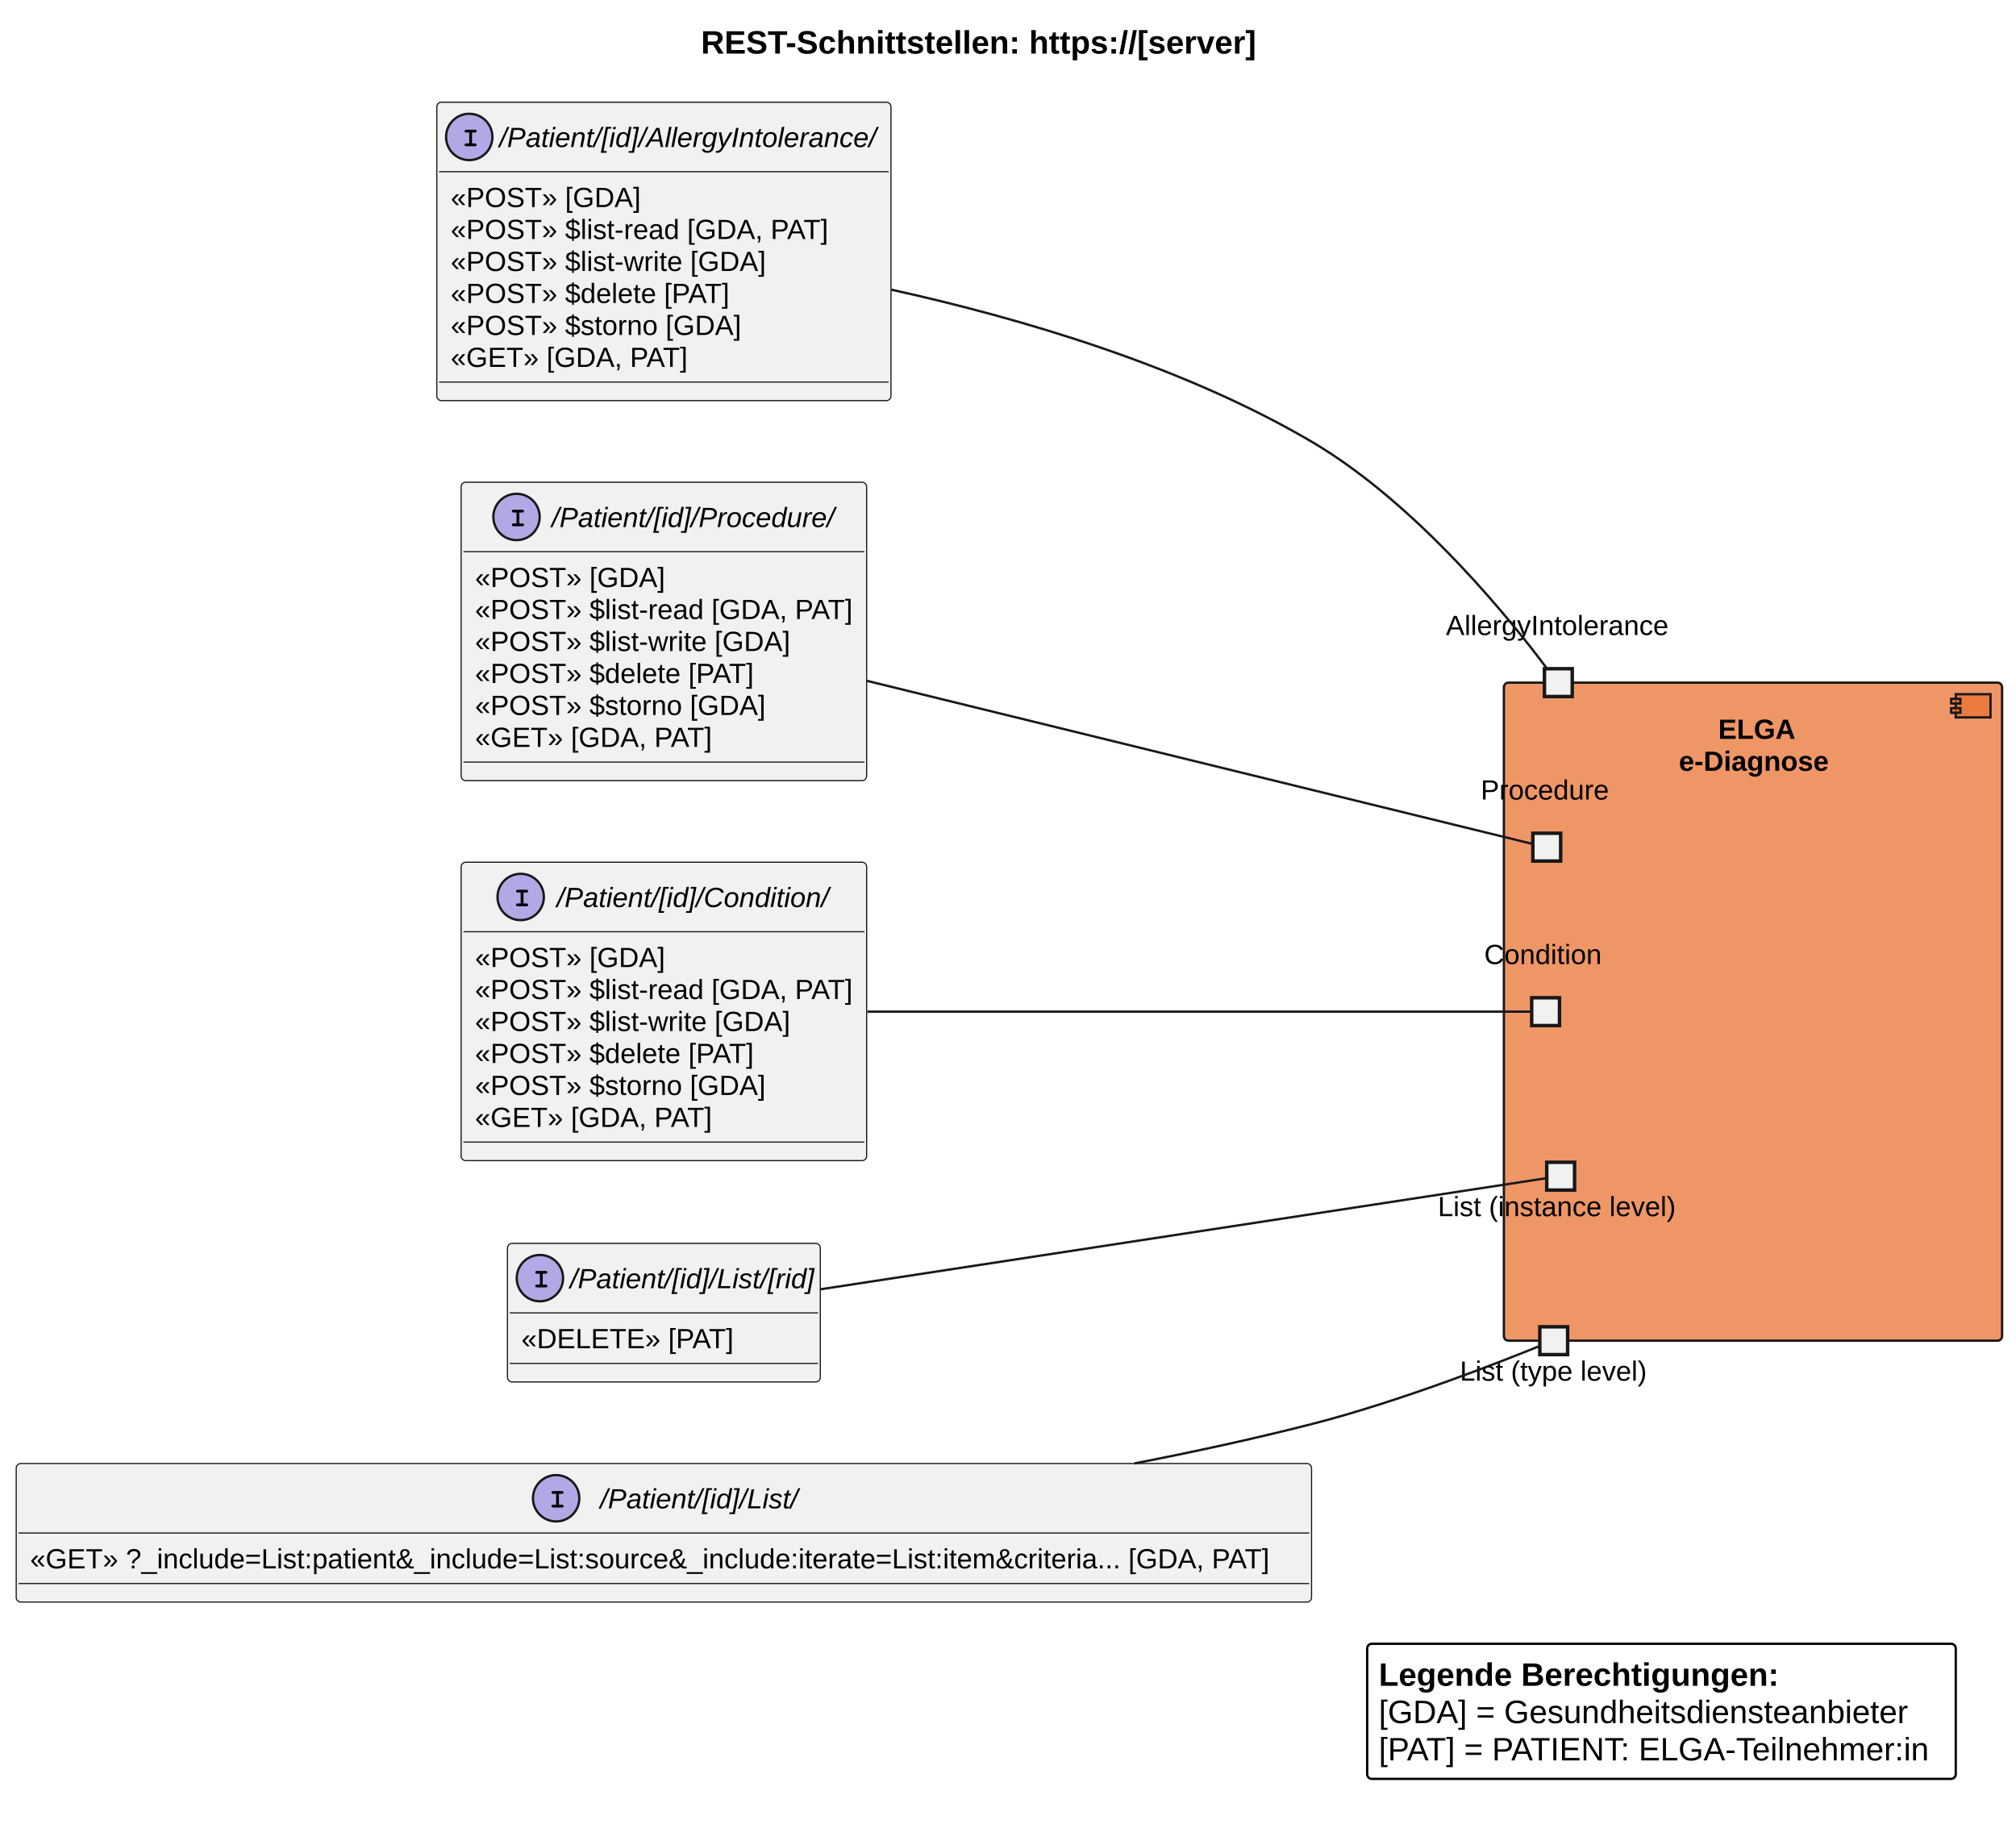
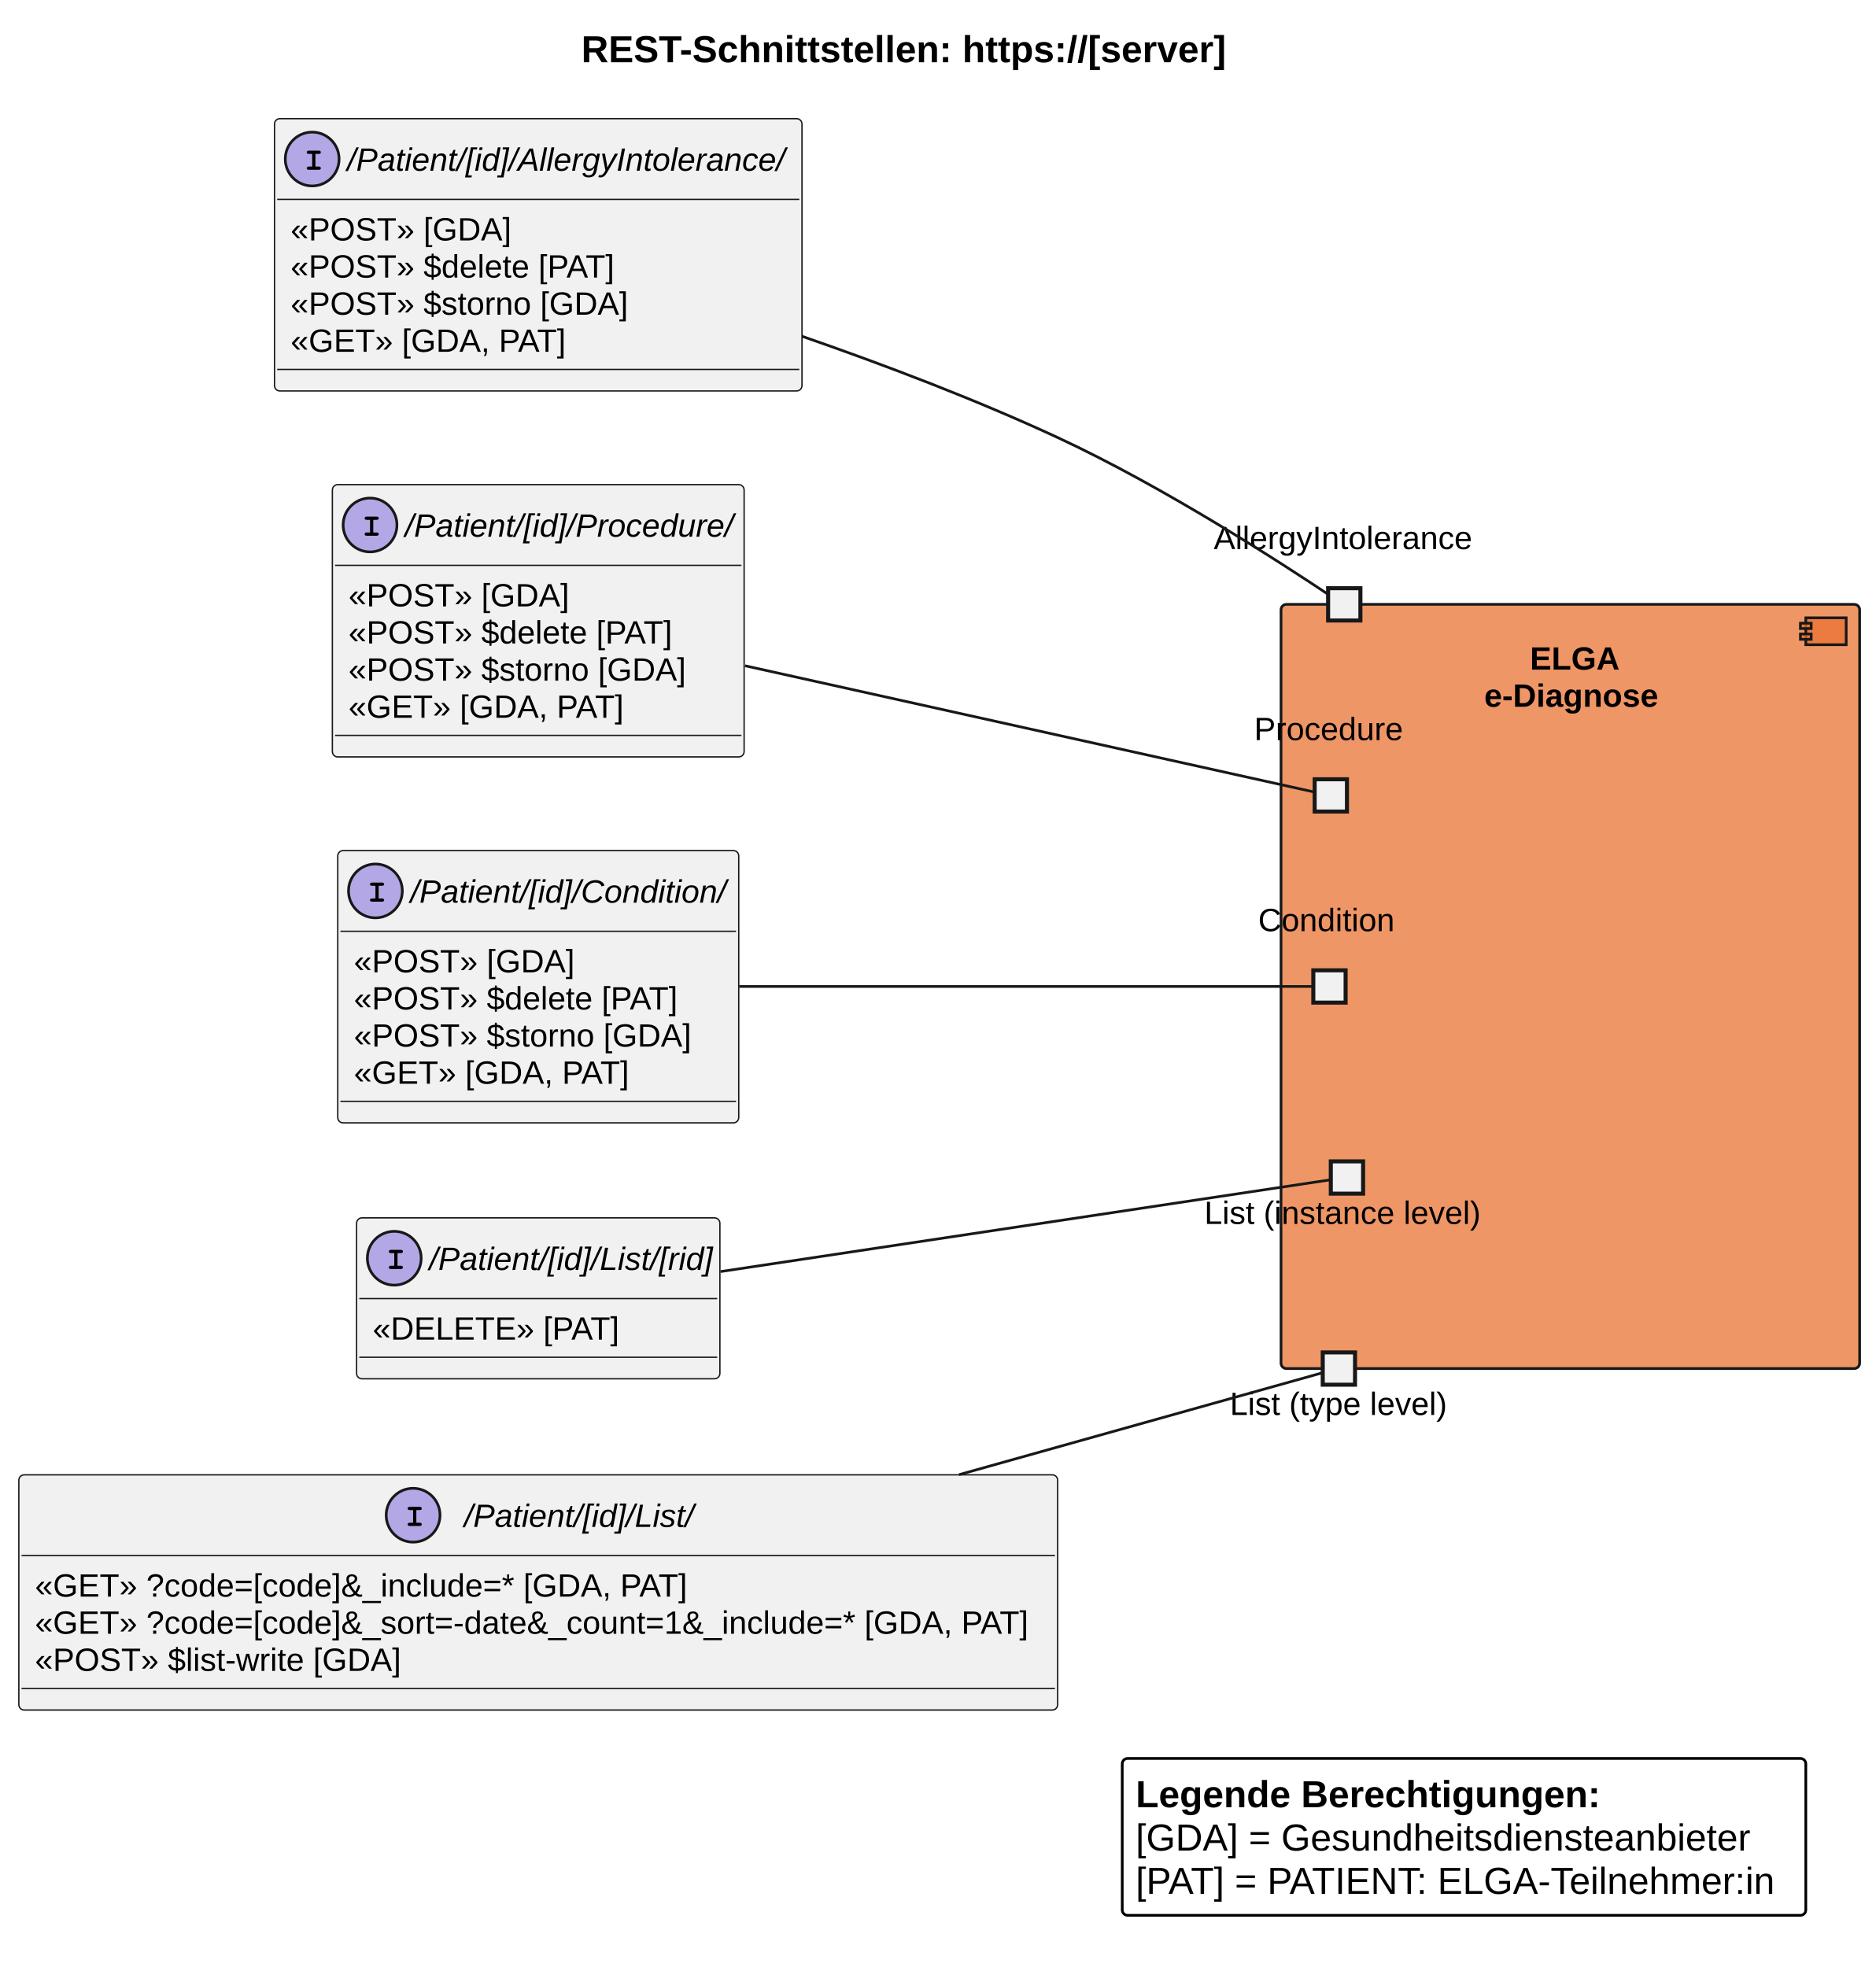
- <svg xmlns="http://www.w3.org/2000/svg" contentStyleType="text/css" height="787px" preserveAspectRatio="none" style="width:870px;height:787px;background:#FFFFFF;" version="1.1" viewBox="0 0 870 787" width="870px" zoomAndPan="magnify">
+ <svg xmlns="http://www.w3.org/2000/svg" contentStyleType="text/css" height="731px" preserveAspectRatio="none" style="width:697px;height:731px;background:#FFFFFF;" version="1.1" viewBox="0 0 697 731" width="697px" zoomAndPan="magnify">
  <defs />
  <g>
-     <text fill="#000000" font-family="Arial" font-size="14" font-weight="bold" lengthAdjust="spacing" textLength="251" x="302.5" y="23.132">REST-Schnittstellen: https://[server]</text>
+     <text fill="#000000" font-family="Arial" font-size="14" font-weight="bold" lengthAdjust="spacing" textLength="251" x="216" y="23.132">REST-Schnittstellen: https://[server]</text>
    <g id="cluster_Server">
-       <rect fill="#E97232" fill-opacity="0.741" height="284" rx="2" ry="2" style="stroke:#181818;stroke-width:1.0;" width="215" x="649" y="294.599" />
-       <rect fill="#E97232" fill-opacity="0.741" height="10" style="stroke:#181818;stroke-width:1.0;" width="15" x="844" y="299.599" />
-       <rect fill="#E97232" fill-opacity="0.741" height="2" style="stroke:#181818;stroke-width:1.0;" width="4" x="842" y="301.599" />
-       <rect fill="#E97232" fill-opacity="0.741" height="2" style="stroke:#181818;stroke-width:1.0;" width="4" x="842" y="305.599" />
-       <text fill="#000000" font-family="Arial" font-size="12" font-weight="bold" lengthAdjust="spacing" textLength="30" x="741.5" y="318.854">ELGA</text>
-       <text fill="#000000" font-family="Arial" font-size="12" font-weight="bold" lengthAdjust="spacing" textLength="64" x="724.5" y="332.653">e-Diagnose</text>
+       <rect fill="#E97232" fill-opacity="0.741" height="284" rx="2" ry="2" style="stroke:#181818;stroke-width:1.0;" width="215" x="476" y="224.599" />
+       <rect fill="#E97232" fill-opacity="0.741" height="10" style="stroke:#181818;stroke-width:1.0;" width="15" x="671" y="229.599" />
+       <rect fill="#E97232" fill-opacity="0.741" height="2" style="stroke:#181818;stroke-width:1.0;" width="4" x="669" y="231.599" />
+       <rect fill="#E97232" fill-opacity="0.741" height="2" style="stroke:#181818;stroke-width:1.0;" width="4" x="669" y="235.599" />
+       <text fill="#000000" font-family="Arial" font-size="12" font-weight="bold" lengthAdjust="spacing" textLength="30" x="568.5" y="248.855">ELGA</text>
+       <text fill="#000000" font-family="Arial" font-size="12" font-weight="bold" lengthAdjust="spacing" textLength="64" x="551.5" y="262.653">e-Diagnose</text>
    </g>
-     <text fill="#000000" font-family="Arial" font-size="12" lengthAdjust="spacing" textLength="81" x="630" y="595.855">List (type level)</text>
-     <rect fill="#F1F1F1" height="12" style="stroke:#181818;stroke-width:1.5;" width="12" x="664.5" y="572.599" />
-     <text fill="#000000" font-family="Arial" font-size="12" lengthAdjust="spacing" textLength="106" x="620.5" y="524.855">List (instance level)</text>
-     <rect fill="#F1F1F1" height="12" style="stroke:#181818;stroke-width:1.5;" width="12" x="667.5" y="501.599" />
-     <text fill="#000000" font-family="Arial" font-size="12" lengthAdjust="spacing" textLength="53" x="640.5" y="416.056">Condition</text>
-     <rect fill="#F1F1F1" height="12" style="stroke:#181818;stroke-width:1.5;" width="12" x="661" y="430.599" />
-     <text fill="#000000" font-family="Arial" font-size="12" lengthAdjust="spacing" textLength="57" x="639" y="345.056">Procedure</text>
-     <rect fill="#F1F1F1" height="12" style="stroke:#181818;stroke-width:1.5;" width="12" x="661.5" y="359.599" />
-     <text fill="#000000" font-family="Arial" font-size="12" lengthAdjust="spacing" textLength="97" x="624" y="274.056">AllergyIntolerance</text>
-     <rect fill="#F1F1F1" height="12" style="stroke:#181818;stroke-width:1.5;" width="12" x="666.5" y="288.599" />
+     <text fill="#000000" font-family="Arial" font-size="12" lengthAdjust="spacing" textLength="81" x="457" y="525.855">List (type level)</text>
+     <rect fill="#F1F1F1" height="12" style="stroke:#181818;stroke-width:1.5;" width="12" x="491.5" y="502.599" />
+     <text fill="#000000" font-family="Arial" font-size="12" lengthAdjust="spacing" textLength="106" x="447.5" y="454.854">List (instance level)</text>
+     <rect fill="#F1F1F1" height="12" style="stroke:#181818;stroke-width:1.5;" width="12" x="494.5" y="431.599" />
+     <text fill="#000000" font-family="Arial" font-size="12" lengthAdjust="spacing" textLength="53" x="467.5" y="346.056">Condition</text>
+     <rect fill="#F1F1F1" height="12" style="stroke:#181818;stroke-width:1.5;" width="12" x="488" y="360.599" />
+     <text fill="#000000" font-family="Arial" font-size="12" lengthAdjust="spacing" textLength="57" x="466" y="275.056">Procedure</text>
+     <rect fill="#F1F1F1" height="12" style="stroke:#181818;stroke-width:1.5;" width="12" x="488.5" y="289.599" />
+     <text fill="#000000" font-family="Arial" font-size="12" lengthAdjust="spacing" textLength="97" x="451" y="204.056">AllergyIntolerance</text>
+     <rect fill="#F1F1F1" height="12" style="stroke:#181818;stroke-width:1.5;" width="12" x="493.5" y="218.599" />
    <g id="elem_List_type">
-       <rect codeLine="47" fill="#F1F1F1" height="59.799" id="List_type" rx="2" ry="2" style="stroke:#181818;stroke-width:0.5;" width="559" x="7" y="631.599" />
-       <ellipse cx="240" cy="646.599" fill="#B4A7E5" rx="10" ry="10" style="stroke:#181818;stroke-width:1.0;" />
-       <path d="M241.203,644.692 L241.203,649.395 L242.422,649.395 Q242.844,649.395 243.031,649.567 Q243.219,649.724 243.219,650.005 Q243.219,650.27 243.031,650.442 Q242.844,650.599 242.422,650.599 L238.781,650.599 Q238.359,650.599 238.172,650.442 Q237.984,650.27 237.984,649.989 Q237.984,649.724 238.172,649.567 Q238.359,649.395 238.781,649.395 L240,649.395 L240,644.692 L238.781,644.692 Q238.359,644.692 238.172,644.536 Q237.984,644.364 237.984,644.099 Q237.984,643.817 238.172,643.661 Q238.359,643.489 238.781,643.489 L242.422,643.489 Q242.844,643.489 243.031,643.661 Q243.219,643.817 243.219,644.099 Q243.219,644.364 243.031,644.536 Q242.844,644.692 242.422,644.692 L241.203,644.692 Z " fill="#000000" />
-       <text fill="#000000" font-family="Arial" font-size="12" font-style="italic" lengthAdjust="spacing" textLength="85" x="259" y="650.955">/Patient/[id]/List/</text>
-       <line style="stroke:#181818;stroke-width:0.5;" x1="8" x2="565" y1="661.599" y2="661.599" />
-       <text fill="#000000" font-family="Arial" font-size="12" lengthAdjust="spacing" textLength="547" x="13" y="676.855">«GET» ?_include=List:patient&amp;_include=List:source&amp;_include:iterate=List:item&amp;criteria... [GDA, PAT]</text>
-       <line style="stroke:#181818;stroke-width:0.5;" x1="8" x2="565" y1="683.398" y2="683.398" />
+       <rect codeLine="47" fill="#F1F1F1" height="87.397" id="List_type" rx="2" ry="2" style="stroke:#181818;stroke-width:0.5;" width="386" x="7" y="548.099" />
+       <ellipse cx="153.5" cy="563.099" fill="#B4A7E5" rx="10" ry="10" style="stroke:#181818;stroke-width:1.0;" />
+       <path d="M154.703,561.192 L154.703,565.895 L155.922,565.895 Q156.344,565.895 156.531,566.067 Q156.719,566.224 156.719,566.505 Q156.719,566.77 156.531,566.942 Q156.344,567.099 155.922,567.099 L152.281,567.099 Q151.859,567.099 151.672,566.942 Q151.484,566.77 151.484,566.489 Q151.484,566.224 151.672,566.067 Q151.859,565.895 152.281,565.895 L153.5,565.895 L153.5,561.192 L152.281,561.192 Q151.859,561.192 151.672,561.036 Q151.484,560.864 151.484,560.599 Q151.484,560.317 151.672,560.161 Q151.859,559.989 152.281,559.989 L155.922,559.989 Q156.344,559.989 156.531,560.161 Q156.719,560.317 156.719,560.599 Q156.719,560.864 156.531,561.036 Q156.344,561.192 155.922,561.192 L154.703,561.192 Z " fill="#000000" />
+       <text fill="#000000" font-family="Arial" font-size="12" font-style="italic" lengthAdjust="spacing" textLength="85" x="172.5" y="567.455">/Patient/[id]/List/</text>
+       <line style="stroke:#181818;stroke-width:0.5;" x1="8" x2="392" y1="578.099" y2="578.099" />
+       <text fill="#000000" font-family="Arial" font-size="12" lengthAdjust="spacing" textLength="244" x="13" y="593.355">«GET» ?code=[code]&amp;_include=* [GDA, PAT]</text>
+       <text fill="#000000" font-family="Arial" font-size="12" lengthAdjust="spacing" textLength="374" x="13" y="607.153">«GET» ?code=[code]&amp;_sort=-date&amp;_count=1&amp;_include=* [GDA, PAT]</text>
+       <text fill="#000000" font-family="Arial" font-size="12" lengthAdjust="spacing" textLength="136" x="13" y="620.952">«POST» $list-write [GDA]</text>
+       <line style="stroke:#181818;stroke-width:0.5;" x1="8" x2="392" y1="627.495" y2="627.495" />
    </g>
    <g id="elem_List_instance">
-       <rect codeLine="51" fill="#F1F1F1" height="59.799" id="List_instance" rx="2" ry="2" style="stroke:#181818;stroke-width:0.5;" width="135" x="219" y="536.599" />
-       <ellipse cx="233" cy="551.599" fill="#B4A7E5" rx="10" ry="10" style="stroke:#181818;stroke-width:1.0;" />
-       <path d="M234.203,549.692 L234.203,554.395 L235.422,554.395 Q235.844,554.395 236.031,554.567 Q236.219,554.724 236.219,555.005 Q236.219,555.27 236.031,555.442 Q235.844,555.599 235.422,555.599 L231.781,555.599 Q231.359,555.599 231.172,555.442 Q230.984,555.27 230.984,554.989 Q230.984,554.724 231.172,554.567 Q231.359,554.395 231.781,554.395 L233,554.395 L233,549.692 L231.781,549.692 Q231.359,549.692 231.172,549.536 Q230.984,549.364 230.984,549.099 Q230.984,548.817 231.172,548.661 Q231.359,548.489 231.781,548.489 L235.422,548.489 Q235.844,548.489 236.031,548.661 Q236.219,548.817 236.219,549.099 Q236.219,549.364 236.031,549.536 Q235.844,549.692 235.422,549.692 L234.203,549.692 Z " fill="#000000" />
-       <text fill="#000000" font-family="Arial" font-size="12" font-style="italic" lengthAdjust="spacing" textLength="105" x="246" y="555.955">/Patient/[id]/List/[rid]</text>
-       <line style="stroke:#181818;stroke-width:0.5;" x1="220" x2="353" y1="566.599" y2="566.599" />
-       <text fill="#000000" font-family="Arial" font-size="12" lengthAdjust="spacing" textLength="92" x="225" y="581.855">«DELETE» [PAT]</text>
-       <line style="stroke:#181818;stroke-width:0.5;" x1="220" x2="353" y1="588.398" y2="588.398" />
+       <rect codeLine="53" fill="#F1F1F1" height="59.799" id="List_instance" rx="2" ry="2" style="stroke:#181818;stroke-width:0.5;" width="135" x="132.5" y="452.599" />
+       <ellipse cx="146.5" cy="467.599" fill="#B4A7E5" rx="10" ry="10" style="stroke:#181818;stroke-width:1.0;" />
+       <path d="M147.703,465.692 L147.703,470.396 L148.922,470.396 Q149.344,470.396 149.531,470.567 Q149.719,470.724 149.719,471.005 Q149.719,471.271 149.531,471.442 Q149.344,471.599 148.922,471.599 L145.281,471.599 Q144.859,471.599 144.672,471.442 Q144.484,471.271 144.484,470.989 Q144.484,470.724 144.672,470.567 Q144.859,470.396 145.281,470.396 L146.5,470.396 L146.5,465.692 L145.281,465.692 Q144.859,465.692 144.672,465.536 Q144.484,465.364 144.484,465.099 Q144.484,464.817 144.672,464.661 Q144.859,464.489 145.281,464.489 L148.922,464.489 Q149.344,464.489 149.531,464.661 Q149.719,464.817 149.719,465.099 Q149.719,465.364 149.531,465.536 Q149.344,465.692 148.922,465.692 L147.703,465.692 Z " fill="#000000" />
+       <text fill="#000000" font-family="Arial" font-size="12" font-style="italic" lengthAdjust="spacing" textLength="105" x="159.5" y="471.955">/Patient/[id]/List/[rid]</text>
+       <line style="stroke:#181818;stroke-width:0.5;" x1="133.5" x2="266.5" y1="482.599" y2="482.599" />
+       <text fill="#000000" font-family="Arial" font-size="12" lengthAdjust="spacing" textLength="92" x="138.5" y="497.854">«DELETE» [PAT]</text>
+       <line style="stroke:#181818;stroke-width:0.5;" x1="133.5" x2="266.5" y1="504.397" y2="504.397" />
    </g>
    <g id="elem_ICondition">
-       <rect codeLine="55" fill="#F1F1F1" height="128.793" id="ICondition" rx="2" ry="2" style="stroke:#181818;stroke-width:0.5;" width="175" x="199" y="372.099" />
-       <ellipse cx="224.7" cy="387.099" fill="#B4A7E5" rx="10" ry="10" style="stroke:#181818;stroke-width:1.0;" />
-       <path d="M225.903,385.192 L225.903,389.896 L227.122,389.896 Q227.544,389.896 227.731,390.067 Q227.919,390.224 227.919,390.505 Q227.919,390.771 227.731,390.942 Q227.544,391.099 227.122,391.099 L223.481,391.099 Q223.059,391.099 222.872,390.942 Q222.684,390.771 222.684,390.489 Q222.684,390.224 222.872,390.067 Q223.059,389.896 223.481,389.896 L224.7,389.896 L224.7,385.192 L223.481,385.192 Q223.059,385.192 222.872,385.036 Q222.684,384.864 222.684,384.599 Q222.684,384.317 222.872,384.161 Q223.059,383.989 223.481,383.989 L227.122,383.989 Q227.544,383.989 227.731,384.161 Q227.919,384.317 227.919,384.599 Q227.919,384.864 227.731,385.036 Q227.544,385.192 227.122,385.192 L225.903,385.192 Z " fill="#000000" />
-       <text fill="#000000" font-family="Arial" font-size="12" font-style="italic" lengthAdjust="spacing" textLength="119" x="240.3" y="391.455">/Patient/[id]/Condition/</text>
-       <line style="stroke:#181818;stroke-width:0.5;" x1="200" x2="373" y1="402.099" y2="402.099" />
-       <text fill="#000000" font-family="Arial" font-size="12" lengthAdjust="spacing" textLength="80" x="205" y="417.354">«POST» [GDA]</text>
-       <text fill="#000000" font-family="Arial" font-size="12" lengthAdjust="spacing" textLength="163" x="205" y="431.153">«POST» $list-read [GDA, PAT]</text>
-       <text fill="#000000" font-family="Arial" font-size="12" lengthAdjust="spacing" textLength="136" x="205" y="444.952">«POST» $list-write [GDA]</text>
-       <text fill="#000000" font-family="Arial" font-size="12" lengthAdjust="spacing" textLength="121" x="205" y="458.751">«POST» $delete [PAT]</text>
-       <text fill="#000000" font-family="Arial" font-size="12" lengthAdjust="spacing" textLength="125" x="205" y="472.55">«POST» $storno [GDA]</text>
-       <text fill="#000000" font-family="Arial" font-size="12" lengthAdjust="spacing" textLength="100" x="205" y="486.349">«GET» [GDA, PAT]</text>
-       <line style="stroke:#181818;stroke-width:0.5;" x1="200" x2="373" y1="492.892" y2="492.892" />
+       <rect codeLine="57" fill="#F1F1F1" height="101.195" id="ICondition" rx="2" ry="2" style="stroke:#181818;stroke-width:0.5;" width="149" x="125.5" y="316.099" />
+       <ellipse cx="139.5" cy="331.099" fill="#B4A7E5" rx="10" ry="10" style="stroke:#181818;stroke-width:1.0;" />
+       <path d="M140.703,329.192 L140.703,333.896 L141.922,333.896 Q142.344,333.896 142.531,334.067 Q142.719,334.224 142.719,334.505 Q142.719,334.771 142.531,334.942 Q142.344,335.099 141.922,335.099 L138.281,335.099 Q137.859,335.099 137.672,334.942 Q137.484,334.771 137.484,334.489 Q137.484,334.224 137.672,334.067 Q137.859,333.896 138.281,333.896 L139.5,333.896 L139.5,329.192 L138.281,329.192 Q137.859,329.192 137.672,329.036 Q137.484,328.864 137.484,328.599 Q137.484,328.317 137.672,328.161 Q137.859,327.989 138.281,327.989 L141.922,327.989 Q142.344,327.989 142.531,328.161 Q142.719,328.317 142.719,328.599 Q142.719,328.864 142.531,329.036 Q142.344,329.192 141.922,329.192 L140.703,329.192 Z " fill="#000000" />
+       <text fill="#000000" font-family="Arial" font-size="12" font-style="italic" lengthAdjust="spacing" textLength="119" x="152.5" y="335.455">/Patient/[id]/Condition/</text>
+       <line style="stroke:#181818;stroke-width:0.5;" x1="126.5" x2="273.5" y1="346.099" y2="346.099" />
+       <text fill="#000000" font-family="Arial" font-size="12" lengthAdjust="spacing" textLength="80" x="131.5" y="361.354">«POST» [GDA]</text>
+       <text fill="#000000" font-family="Arial" font-size="12" lengthAdjust="spacing" textLength="121" x="131.5" y="375.153">«POST» $delete [PAT]</text>
+       <text fill="#000000" font-family="Arial" font-size="12" lengthAdjust="spacing" textLength="125" x="131.5" y="388.952">«POST» $storno [GDA]</text>
+       <text fill="#000000" font-family="Arial" font-size="12" lengthAdjust="spacing" textLength="100" x="131.5" y="402.751">«GET» [GDA, PAT]</text>
+       <line style="stroke:#181818;stroke-width:0.5;" x1="126.5" x2="273.5" y1="409.294" y2="409.294" />
    </g>
    <g id="elem_IProcedure">
-       <rect codeLine="64" fill="#F1F1F1" height="128.793" id="IProcedure" rx="2" ry="2" style="stroke:#181818;stroke-width:0.5;" width="175" x="199" y="208.099" />
-       <ellipse cx="222.9" cy="223.099" fill="#B4A7E5" rx="10" ry="10" style="stroke:#181818;stroke-width:1.0;" />
-       <path d="M224.103,221.192 L224.103,225.895 L225.322,225.895 Q225.744,225.895 225.931,226.067 Q226.119,226.224 226.119,226.505 Q226.119,226.77 225.931,226.942 Q225.744,227.099 225.322,227.099 L221.681,227.099 Q221.259,227.099 221.072,226.942 Q220.884,226.77 220.884,226.489 Q220.884,226.224 221.072,226.067 Q221.259,225.895 221.681,225.895 L222.9,225.895 L222.9,221.192 L221.681,221.192 Q221.259,221.192 221.072,221.036 Q220.884,220.864 220.884,220.599 Q220.884,220.317 221.072,220.161 Q221.259,219.989 221.681,219.989 L225.322,219.989 Q225.744,219.989 225.931,220.161 Q226.119,220.317 226.119,220.599 Q226.119,220.864 225.931,221.036 Q225.744,221.192 225.322,221.192 L224.103,221.192 Z " fill="#000000" />
-       <text fill="#000000" font-family="Arial" font-size="12" font-style="italic" lengthAdjust="spacing" textLength="123" x="238.1" y="227.455">/Patient/[id]/Procedure/</text>
-       <line style="stroke:#181818;stroke-width:0.5;" x1="200" x2="373" y1="238.099" y2="238.099" />
-       <text fill="#000000" font-family="Arial" font-size="12" lengthAdjust="spacing" textLength="80" x="205" y="253.355">«POST» [GDA]</text>
-       <text fill="#000000" font-family="Arial" font-size="12" lengthAdjust="spacing" textLength="163" x="205" y="267.153">«POST» $list-read [GDA, PAT]</text>
-       <text fill="#000000" font-family="Arial" font-size="12" lengthAdjust="spacing" textLength="136" x="205" y="280.952">«POST» $list-write [GDA]</text>
-       <text fill="#000000" font-family="Arial" font-size="12" lengthAdjust="spacing" textLength="121" x="205" y="294.751">«POST» $delete [PAT]</text>
-       <text fill="#000000" font-family="Arial" font-size="12" lengthAdjust="spacing" textLength="125" x="205" y="308.55">«POST» $storno [GDA]</text>
-       <text fill="#000000" font-family="Arial" font-size="12" lengthAdjust="spacing" textLength="100" x="205" y="322.349">«GET» [GDA, PAT]</text>
-       <line style="stroke:#181818;stroke-width:0.5;" x1="200" x2="373" y1="328.892" y2="328.892" />
+       <rect codeLine="64" fill="#F1F1F1" height="101.195" id="IProcedure" rx="2" ry="2" style="stroke:#181818;stroke-width:0.5;" width="153" x="123.5" y="180.099" />
+       <ellipse cx="137.5" cy="195.099" fill="#B4A7E5" rx="10" ry="10" style="stroke:#181818;stroke-width:1.0;" />
+       <path d="M138.703,193.192 L138.703,197.895 L139.922,197.895 Q140.344,197.895 140.531,198.067 Q140.719,198.224 140.719,198.505 Q140.719,198.77 140.531,198.942 Q140.344,199.099 139.922,199.099 L136.281,199.099 Q135.859,199.099 135.672,198.942 Q135.484,198.77 135.484,198.489 Q135.484,198.224 135.672,198.067 Q135.859,197.895 136.281,197.895 L137.5,197.895 L137.5,193.192 L136.281,193.192 Q135.859,193.192 135.672,193.036 Q135.484,192.864 135.484,192.599 Q135.484,192.317 135.672,192.161 Q135.859,191.989 136.281,191.989 L139.922,191.989 Q140.344,191.989 140.531,192.161 Q140.719,192.317 140.719,192.599 Q140.719,192.864 140.531,193.036 Q140.344,193.192 139.922,193.192 L138.703,193.192 Z " fill="#000000" />
+       <text fill="#000000" font-family="Arial" font-size="12" font-style="italic" lengthAdjust="spacing" textLength="123" x="150.5" y="199.455">/Patient/[id]/Procedure/</text>
+       <line style="stroke:#181818;stroke-width:0.5;" x1="124.5" x2="275.5" y1="210.099" y2="210.099" />
+       <text fill="#000000" font-family="Arial" font-size="12" lengthAdjust="spacing" textLength="80" x="129.5" y="225.355">«POST» [GDA]</text>
+       <text fill="#000000" font-family="Arial" font-size="12" lengthAdjust="spacing" textLength="121" x="129.5" y="239.153">«POST» $delete [PAT]</text>
+       <text fill="#000000" font-family="Arial" font-size="12" lengthAdjust="spacing" textLength="125" x="129.5" y="252.952">«POST» $storno [GDA]</text>
+       <text fill="#000000" font-family="Arial" font-size="12" lengthAdjust="spacing" textLength="100" x="129.5" y="266.751">«GET» [GDA, PAT]</text>
+       <line style="stroke:#181818;stroke-width:0.5;" x1="124.5" x2="275.5" y1="273.294" y2="273.294" />
    </g>
    <g id="elem_IAllergyIntolerance">
-       <rect codeLine="73" fill="#F1F1F1" height="128.793" id="IAllergyIntolerance" rx="2" ry="2" style="stroke:#181818;stroke-width:0.5;" width="196" x="188.5" y="44.099" />
-       <ellipse cx="202.5" cy="59.099" fill="#B4A7E5" rx="10" ry="10" style="stroke:#181818;stroke-width:1.0;" />
-       <path d="M203.703,57.192 L203.703,61.895 L204.922,61.895 Q205.344,61.895 205.531,62.067 Q205.719,62.224 205.719,62.505 Q205.719,62.77 205.531,62.942 Q205.344,63.099 204.922,63.099 L201.281,63.099 Q200.859,63.099 200.672,62.942 Q200.484,62.77 200.484,62.489 Q200.484,62.224 200.672,62.067 Q200.859,61.895 201.281,61.895 L202.5,61.895 L202.5,57.192 L201.281,57.192 Q200.859,57.192 200.672,57.036 Q200.484,56.864 200.484,56.599 Q200.484,56.317 200.672,56.161 Q200.859,55.989 201.281,55.989 L204.922,55.989 Q205.344,55.989 205.531,56.161 Q205.719,56.317 205.719,56.599 Q205.719,56.864 205.531,57.036 Q205.344,57.192 204.922,57.192 L203.703,57.192 Z " fill="#000000" />
-       <text fill="#000000" font-family="Arial" font-size="12" font-style="italic" lengthAdjust="spacing" textLength="166" x="215.5" y="63.455">/Patient/[id]/AllergyIntolerance/</text>
-       <line style="stroke:#181818;stroke-width:0.5;" x1="189.5" x2="383.5" y1="74.099" y2="74.099" />
-       <text fill="#000000" font-family="Arial" font-size="12" lengthAdjust="spacing" textLength="80" x="194.5" y="89.355">«POST» [GDA]</text>
-       <text fill="#000000" font-family="Arial" font-size="12" lengthAdjust="spacing" textLength="163" x="194.5" y="103.153">«POST» $list-read [GDA, PAT]</text>
-       <text fill="#000000" font-family="Arial" font-size="12" lengthAdjust="spacing" textLength="136" x="194.5" y="116.952">«POST» $list-write [GDA]</text>
-       <text fill="#000000" font-family="Arial" font-size="12" lengthAdjust="spacing" textLength="121" x="194.5" y="130.751">«POST» $delete [PAT]</text>
-       <text fill="#000000" font-family="Arial" font-size="12" lengthAdjust="spacing" textLength="125" x="194.5" y="144.55">«POST» $storno [GDA]</text>
-       <text fill="#000000" font-family="Arial" font-size="12" lengthAdjust="spacing" textLength="100" x="194.5" y="158.349">«GET» [GDA, PAT]</text>
-       <line style="stroke:#181818;stroke-width:0.5;" x1="189.5" x2="383.5" y1="164.892" y2="164.892" />
+       <rect codeLine="71" fill="#F1F1F1" height="101.195" id="IAllergyIntolerance" rx="2" ry="2" style="stroke:#181818;stroke-width:0.5;" width="196" x="102" y="44.099" />
+       <ellipse cx="116" cy="59.099" fill="#B4A7E5" rx="10" ry="10" style="stroke:#181818;stroke-width:1.0;" />
+       <path d="M117.203,57.192 L117.203,61.895 L118.422,61.895 Q118.844,61.895 119.031,62.067 Q119.219,62.224 119.219,62.505 Q119.219,62.77 119.031,62.942 Q118.844,63.099 118.422,63.099 L114.781,63.099 Q114.359,63.099 114.172,62.942 Q113.984,62.77 113.984,62.489 Q113.984,62.224 114.172,62.067 Q114.359,61.895 114.781,61.895 L116,61.895 L116,57.192 L114.781,57.192 Q114.359,57.192 114.172,57.036 Q113.984,56.864 113.984,56.599 Q113.984,56.317 114.172,56.161 Q114.359,55.989 114.781,55.989 L118.422,55.989 Q118.844,55.989 119.031,56.161 Q119.219,56.317 119.219,56.599 Q119.219,56.864 119.031,57.036 Q118.844,57.192 118.422,57.192 L117.203,57.192 Z " fill="#000000" />
+       <text fill="#000000" font-family="Arial" font-size="12" font-style="italic" lengthAdjust="spacing" textLength="166" x="129" y="63.455">/Patient/[id]/AllergyIntolerance/</text>
+       <line style="stroke:#181818;stroke-width:0.5;" x1="103" x2="297" y1="74.099" y2="74.099" />
+       <text fill="#000000" font-family="Arial" font-size="12" lengthAdjust="spacing" textLength="80" x="108" y="89.355">«POST» [GDA]</text>
+       <text fill="#000000" font-family="Arial" font-size="12" lengthAdjust="spacing" textLength="121" x="108" y="103.153">«POST» $delete [PAT]</text>
+       <text fill="#000000" font-family="Arial" font-size="12" lengthAdjust="spacing" textLength="125" x="108" y="116.952">«POST» $storno [GDA]</text>
+       <text fill="#000000" font-family="Arial" font-size="12" lengthAdjust="spacing" textLength="100" x="108" y="130.751">«GET» [GDA, PAT]</text>
+       <line style="stroke:#181818;stroke-width:0.5;" x1="103" x2="297" y1="137.294" y2="137.294" />
    </g>
    <g id="link_List_type_p1">
-       <path codeLine="92" d="M489.51,631.579 C515.39,626.549 541.41,620.879 566,614.599 C604.5,604.759 649.1,587.139 664.46,580.879 " fill="none" id="List_type-p1" style="stroke:#181818;stroke-width:1.0;" />
+       <path codeLine="88" d="M356.37,548.029 C415.83,531.359 473.7,515.129 491.46,510.149 " fill="none" id="List_type-p1" style="stroke:#181818;stroke-width:1.0;" />
    </g>
    <g id="link_List_instance_p5">
-       <path codeLine="93" d="M354.21,556.389 C453.77,541.149 633.22,513.689 667.32,508.469 " fill="none" id="List_instance-p5" style="stroke:#181818;stroke-width:1.0;" />
+       <path codeLine="89" d="M267.73,472.559 C345.52,460.849 466.98,442.569 494.38,438.449 " fill="none" id="List_instance-p5" style="stroke:#181818;stroke-width:1.0;" />
    </g>
    <g id="link_ICondition_p2">
-       <path codeLine="94" d="M374.34,436.599 C474.73,436.599 630.16,436.599 660.69,436.599 " fill="none" id="ICondition-p2" style="stroke:#181818;stroke-width:1.0;" />
+       <path codeLine="90" d="M274.68,366.599 C351.05,366.599 462.73,366.599 487.85,366.599 " fill="none" id="ICondition-p2" style="stroke:#181818;stroke-width:1.0;" />
    </g>
    <g id="link_IProcedure_p3">
-       <path codeLine="95" d="M374.09,293.819 C474.28,318.369 629.61,356.439 661.26,364.189 " fill="none" id="IProcedure-p3" style="stroke:#181818;stroke-width:1.0;" />
+       <path codeLine="91" d="M276.84,247.419 C352.8,264.279 462.09,288.519 488.23,294.319 " fill="none" id="IProcedure-p3" style="stroke:#181818;stroke-width:1.0;" />
    </g>
    <g id="link_IAllergyIntolerance_p4">
-       <path codeLine="96" d="M384.7,125.019 C440.47,137.339 510.26,157.859 566,190.599 C612.68,218.019 654.11,270.439 667.48,288.389 " fill="none" id="IAllergyIntolerance-p4" style="stroke:#181818;stroke-width:1.0;" />
+       <path codeLine="92" d="M298.13,125.009 C328.96,135.709 362.85,148.599 393,162.599 C433.22,181.279 478.06,210.529 493.46,220.849 " fill="none" id="IAllergyIntolerance-p4" style="stroke:#181818;stroke-width:1.0;" />
    </g>
-     <rect fill="none" height="58.296" id="_legend" rx="2" ry="2" style="stroke:#000000;stroke-width:1.0;" width="254" x="590" y="709.398" />
-     <text fill="#000000" font-family="Arial" font-size="14" font-weight="bold" lengthAdjust="spacing" textLength="184" x="595" y="727.529">Legende Berechtigungen:</text>
-     <text fill="#000000" font-family="Arial" font-size="14" lengthAdjust="spacing" textLength="232" x="595" y="743.628">[GDA] = Gesundheitsdiensteanbieter</text>
-     <text fill="#000000" font-family="Arial" font-size="14" lengthAdjust="spacing" textLength="244" x="595" y="759.727">[PAT] = PATIENT: ELGA-Teilnehmer:in</text>
+     <rect fill="none" height="58.296" id="_legend" rx="2" ry="2" style="stroke:#000000;stroke-width:1.0;" width="254" x="417" y="653.495" />
+     <text fill="#000000" font-family="Arial" font-size="14" font-weight="bold" lengthAdjust="spacing" textLength="184" x="422" y="671.627">Legende Berechtigungen:</text>
+     <text fill="#000000" font-family="Arial" font-size="14" lengthAdjust="spacing" textLength="232" x="422" y="687.726">[GDA] = Gesundheitsdiensteanbieter</text>
+     <text fill="#000000" font-family="Arial" font-size="14" lengthAdjust="spacing" textLength="244" x="422" y="703.824">[PAT] = PATIENT: ELGA-Teilnehmer:in</text>
  </g>
</svg>
